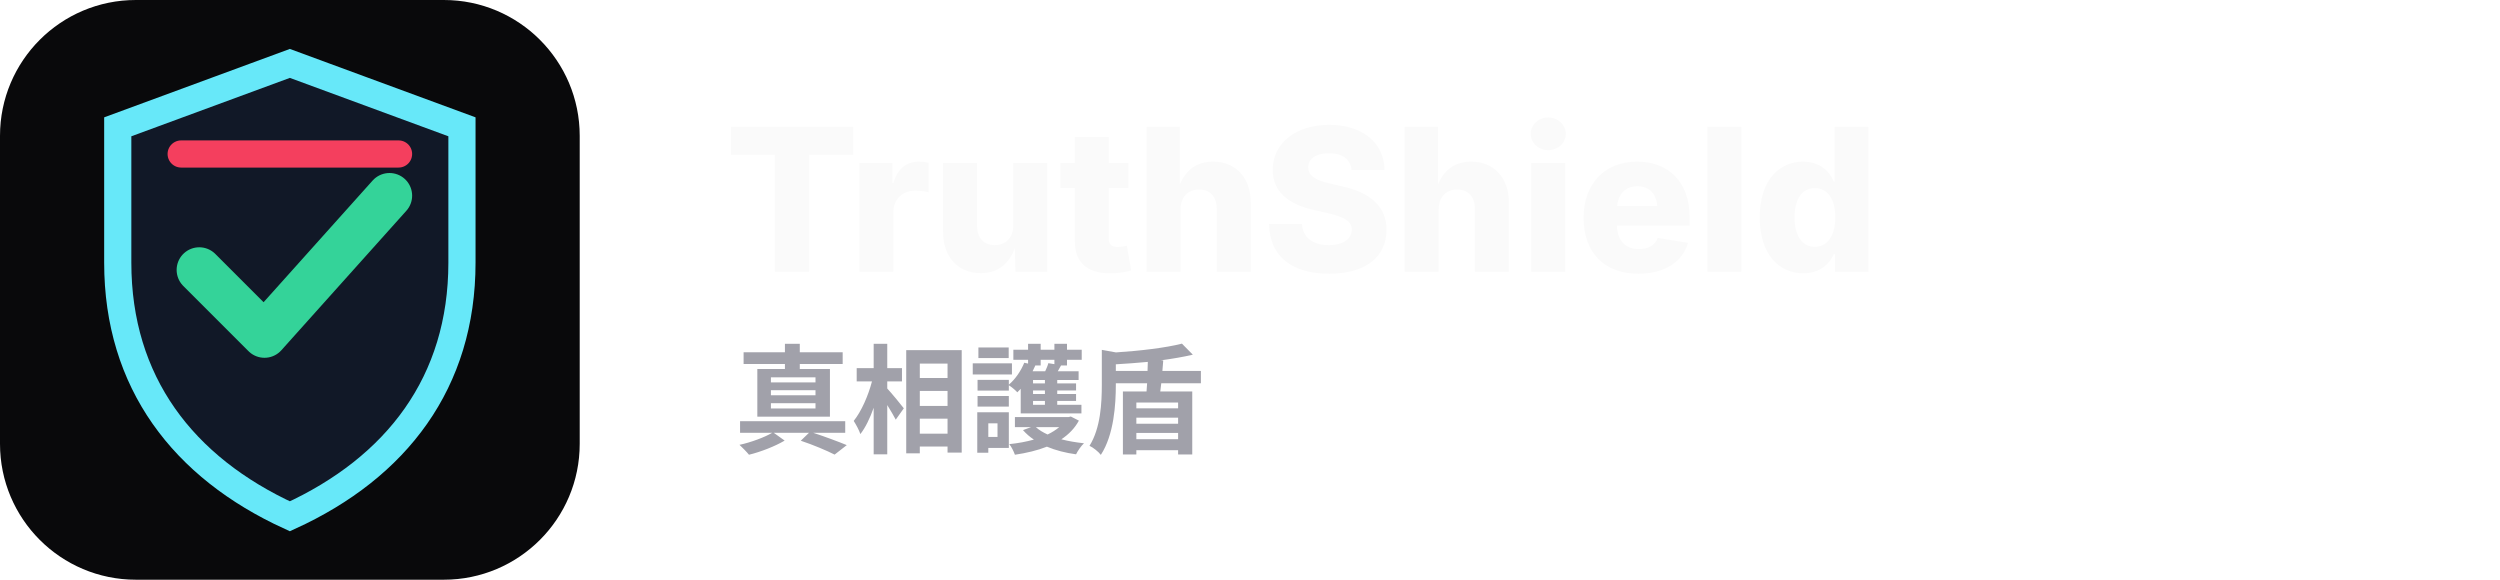
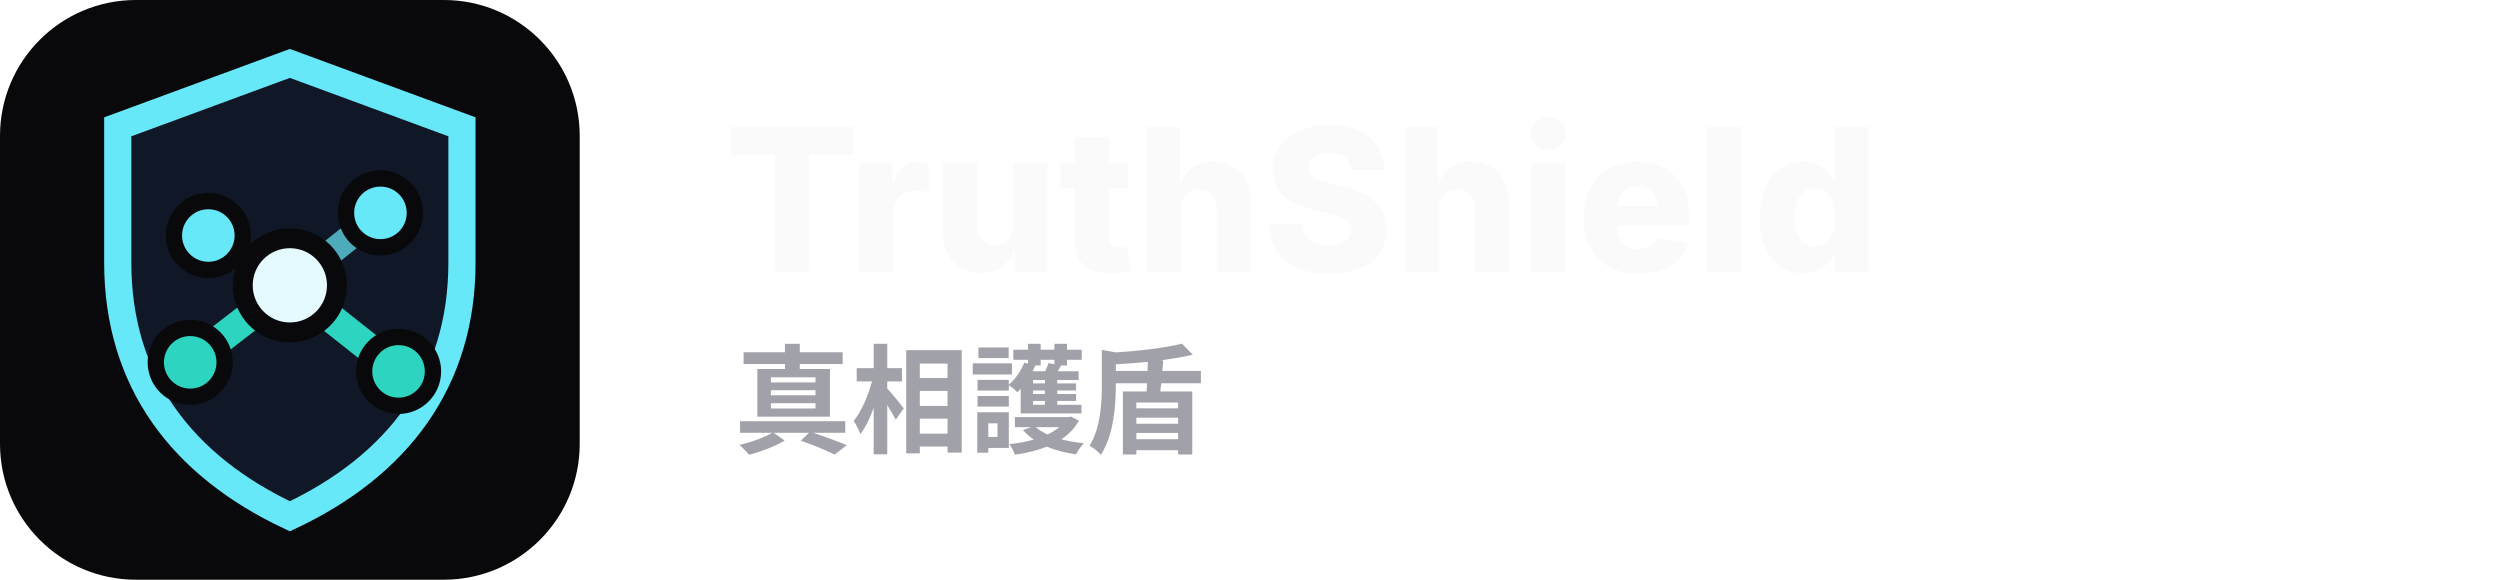
<svg xmlns="http://www.w3.org/2000/svg" viewBox="0 0 276 64" role="img" aria-label="TruthShield">
  <rect width="64" height="64" rx="15" fill="#09090b" />
-   <path d="M32 7 51 14v15c0 13.2-7.2 22.6-19 28-11.8-5.4-19-14.8-19-28V14z" fill="#111827" stroke="#67e8f9" stroke-width="3" />
-   <path d="M22 29.8 29.2 37 43 21.6" fill="none" stroke="#34d399" stroke-width="5" stroke-linecap="round" stroke-linejoin="round" />
-   <path d="M20 17h24" stroke="#f43f5e" stroke-width="3" stroke-linecap="round" />
+   <path d="M32 7 51 14v15c0 13.1-7.1 22.4-19 28-11.9-5.6-19-14.9-19-28V14z" fill="#101827" stroke="#67e8f9" stroke-width="3" />
+   <path d="M23 26 32 31.5 42 23.5" fill="none" stroke="#67e8f9" stroke-opacity=".7" stroke-width="2.8" stroke-linecap="round" stroke-linejoin="round" />
+   <path d="M21 40 32 31.5 44 41" fill="none" stroke="#2dd4bf" stroke-width="3.2" stroke-linecap="round" stroke-linejoin="round" />
+   <circle cx="32" cy="31.5" r="5.2" fill="#e4faff" stroke="#09090b" stroke-width="2.2" />
+   <circle cx="23" cy="26" r="3.8" fill="#67e8f9" stroke="#09090b" stroke-width="1.8" />
+   <circle cx="42" cy="23.5" r="3.8" fill="#67e8f9" stroke="#09090b" stroke-width="1.8" />
+   <circle cx="21" cy="40" r="3.8" fill="#2dd4bf" stroke="#09090b" stroke-width="1.8" />
+   <circle cx="44" cy="41" r="3.8" fill="#2dd4bf" stroke="#09090b" stroke-width="1.8" />
  <text x="80" y="30" fill="#fafafa" font-family="Inter, ui-sans-serif, system-ui, sans-serif" font-size="22" font-weight="800">TruthShield</text>
  <text x="81" y="49" fill="#a1a1aa" font-family="Inter, ui-sans-serif, system-ui, sans-serif" font-size="13" font-weight="600">真相護盾</text>
</svg>
